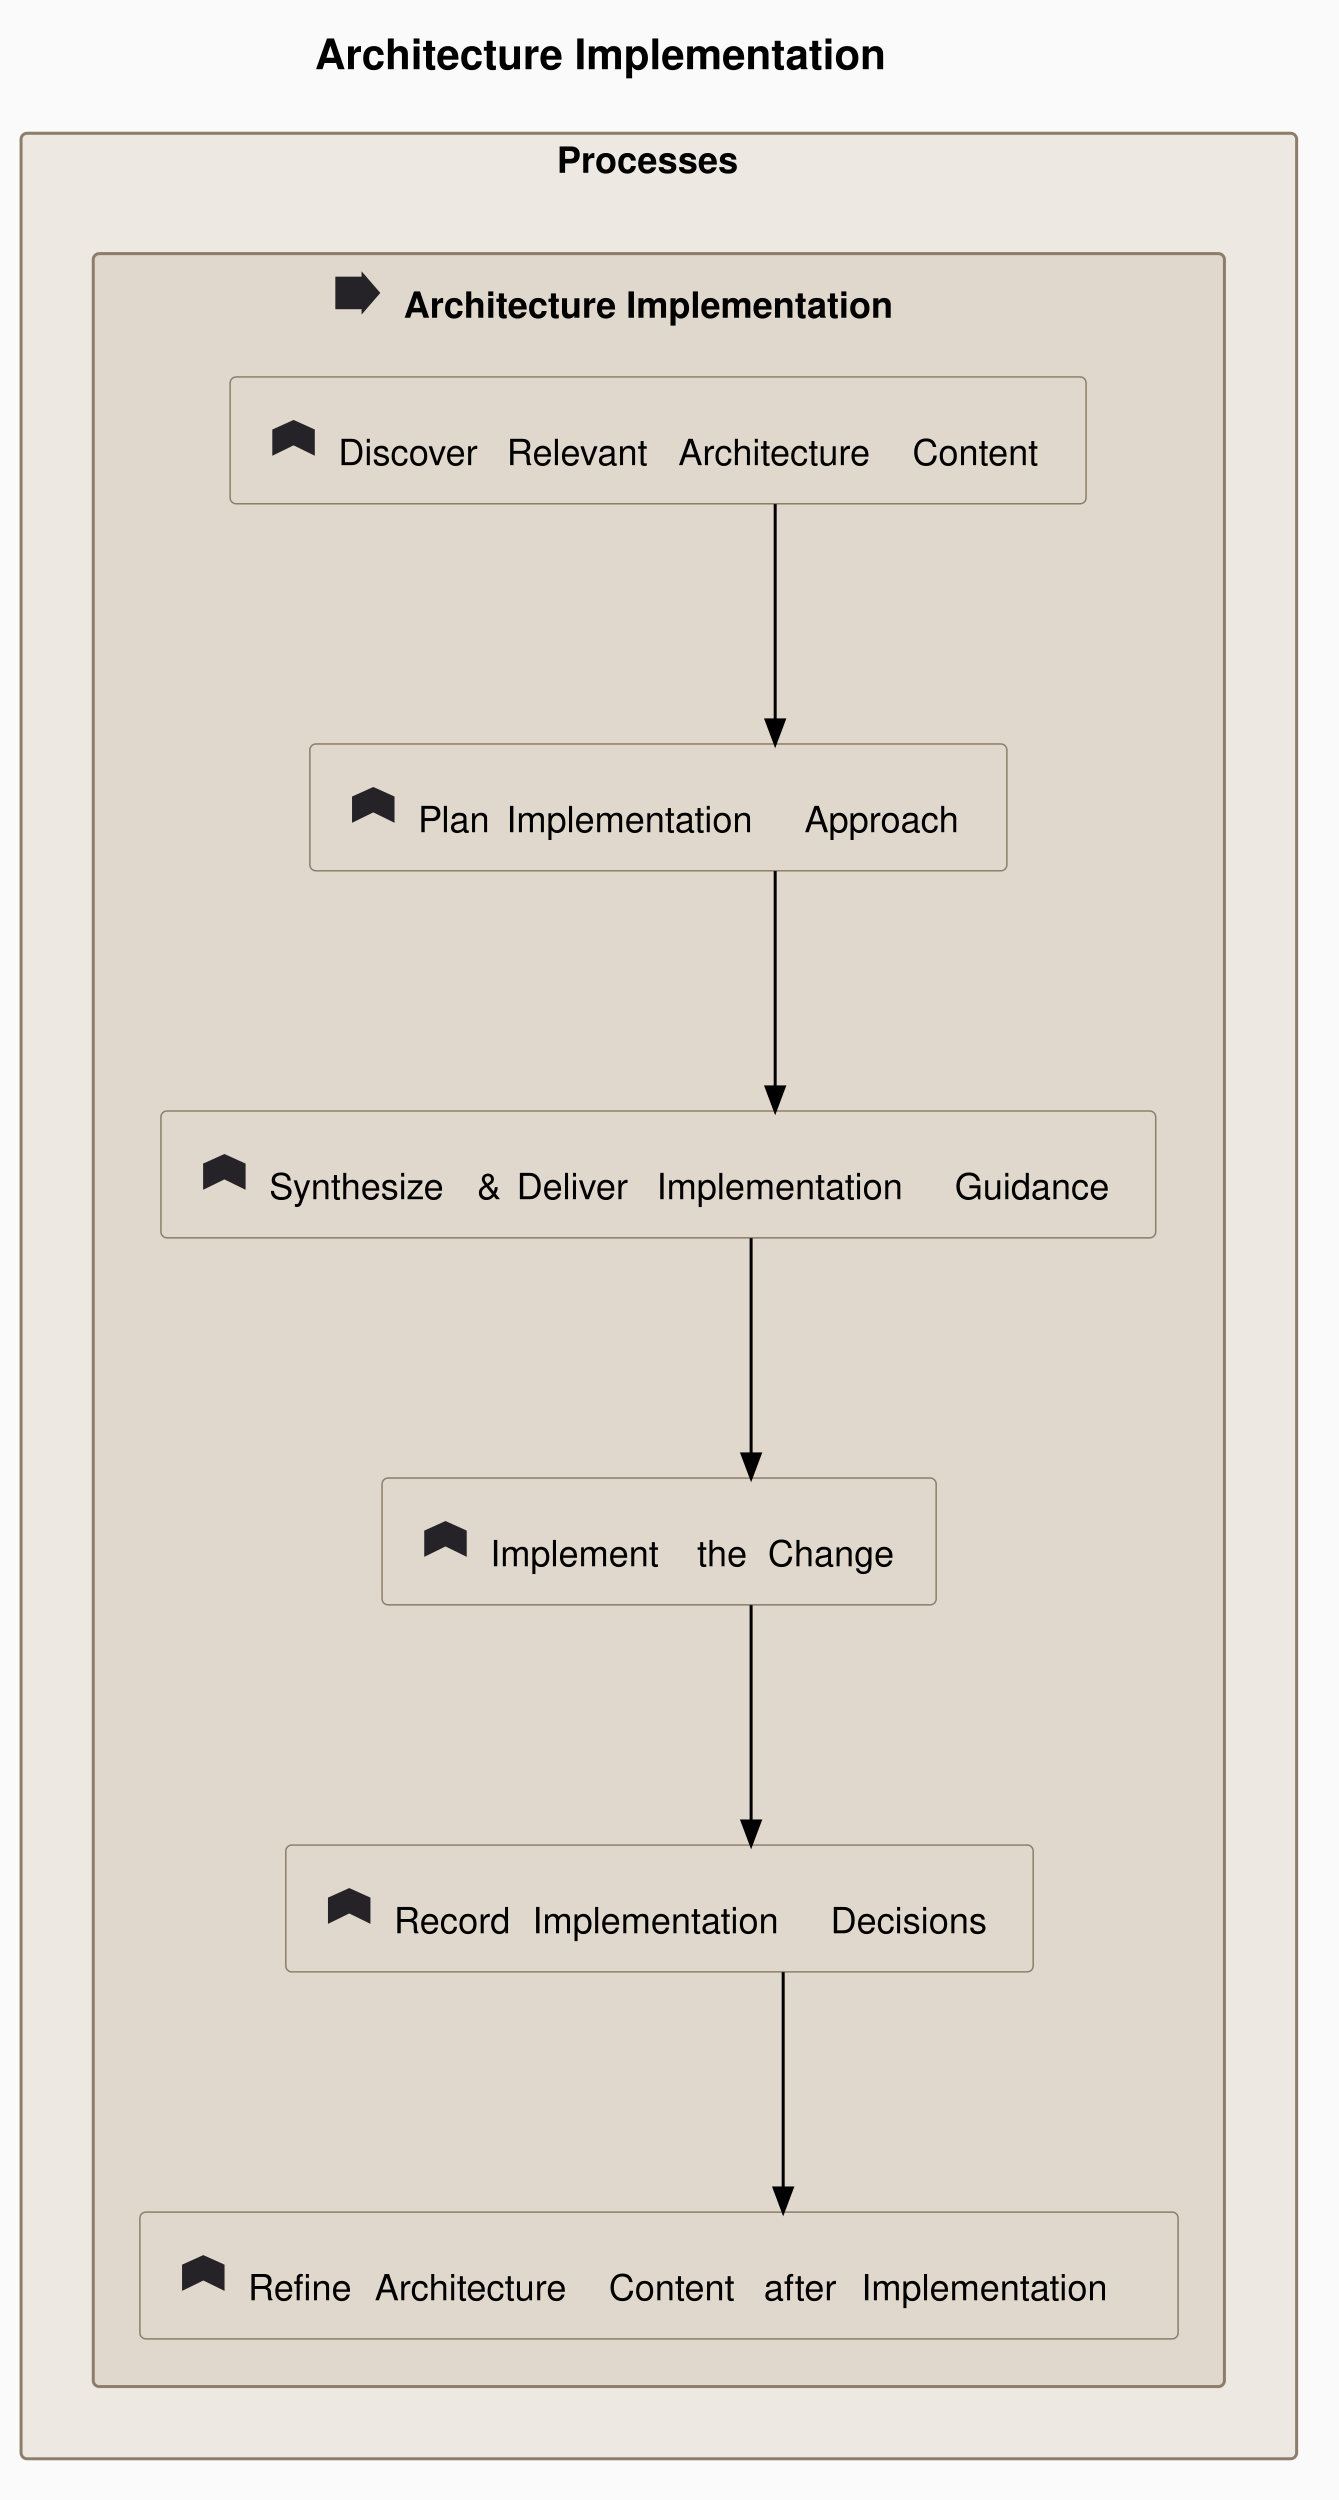
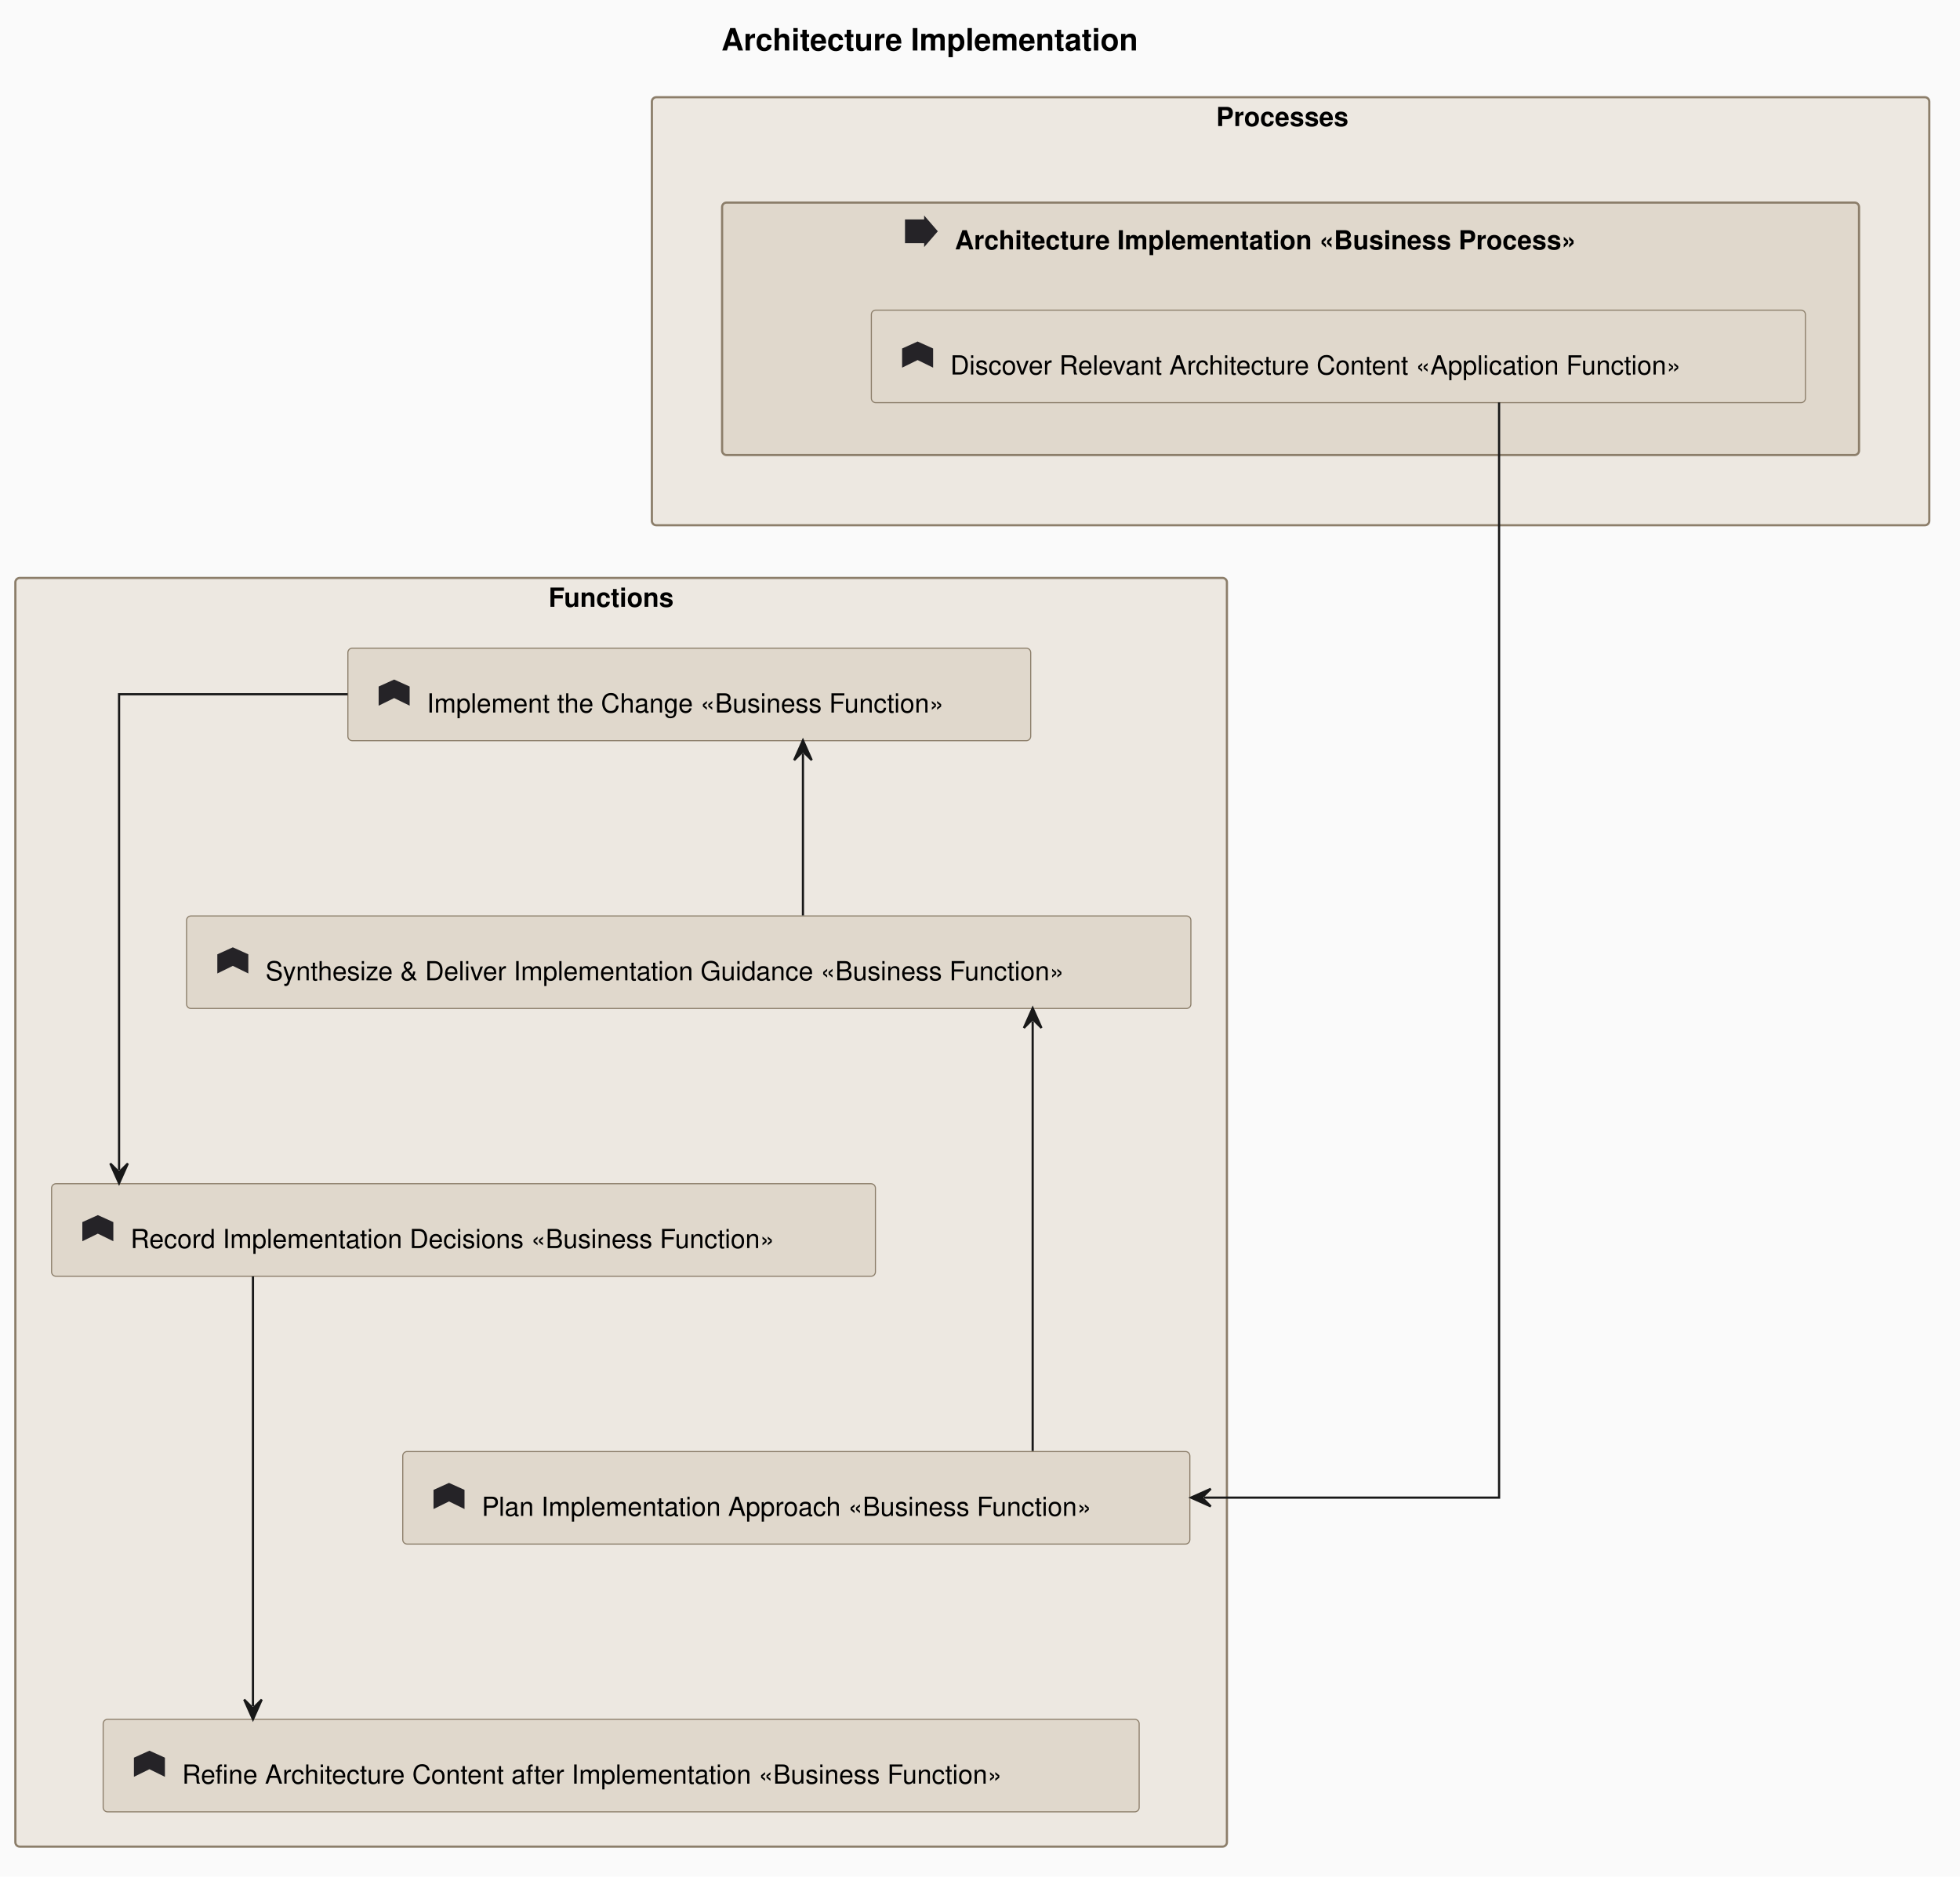
- <svg xmlns="http://www.w3.org/2000/svg" contentStyleType="text/css" data-diagram-type="DESCRIPTION" height="831px" preserveAspectRatio="none" style="width:445px;height:831px;background:#FAFAFA;" version="1.1" viewBox="0 0 445 831" width="445px" zoomAndPan="magnify">
+ <svg xmlns="http://www.w3.org/2000/svg" contentStyleType="text/css" data-diagram-type="DESCRIPTION" height="855px" preserveAspectRatio="none" style="width:893px;height:855px;background:#FAFAFA;" version="1.1" viewBox="0 0 893 855" width="893px" zoomAndPan="magnify">
  <defs />
  <g>
-     <rect fill="#FAFAFA" height="831" style="stroke:none;stroke-width:1;" width="445" x="0" y="0" />
-     <g class="title" data-source-line="63">
-       <text fill="#000000" font-family="'Helvetica Neue, Helvetica, Arial, sans-serif'" font-size="14" font-weight="700" lengthAdjust="spacing" textLength="228.601" x="104.7" y="22.995">Architecture Implementation</text>
+     <rect fill="#FAFAFA" height="855" style="stroke:none;stroke-width:1;" width="893" x="0" y="0" />
+     <g class="title" data-source-line="70">
+       <text fill="#000000" font-family="'Helvetica Neue, Helvetica, Arial, sans-serif'" font-size="14" font-weight="700" lengthAdjust="spacing" textLength="228.601" x="328.7" y="22.995">Architecture Implementation</text>
    </g>
-     <g class="cluster" data-qualified-name="Processes" data-source-line="65" id="ent0002">
-       <rect fill="#EDE8E1" height="773" rx="2" ry="2" style="stroke:#8C7E6A;stroke-width:1;" width="424" x="7" y="44.297" />
-       <text fill="#000000" font-family="'Helvetica Neue, Helvetica, Arial, sans-serif'" font-size="12" font-weight="700" lengthAdjust="spacing" textLength="67.775" x="185.112" y="57.435">Processes</text>
+     <g class="cluster" data-qualified-name="Processes" data-source-line="72" id="ent0002">
+       <rect fill="#EDE8E1" height="195" rx="2" ry="2" style="stroke:#8C7E6A;stroke-width:1;" width="582" x="297" y="44.297" />
+       <text fill="#000000" font-family="'Helvetica Neue, Helvetica, Arial, sans-serif'" font-size="12" font-weight="700" lengthAdjust="spacing" textLength="67.775" x="554.112" y="57.435">Processes</text>
    </g>
-     <g class="cluster" data-qualified-name="Processes.PRC_GHVpDA" data-source-line="66" id="ent0003">
-       <rect fill="#E0D8CC" height="709" rx="2" ry="2" style="stroke:#8C7E6A;stroke-width:1;" width="376" x="31" y="84.297" />
-       <path d="M111.463,91.974 L120.186,91.974 L120.186,90.174 L126.416,97.374 L120.186,104.574 L120.186,102.774 L111.463,102.774" fill="#252327" style="stroke:none;stroke-width:1;" />
-       <text fill="#000000" font-family="'Helvetica Neue, Helvetica, Arial, sans-serif'" font-size="12" font-weight="700" lengthAdjust="spacing" textLength="195.943" x="134.194" y="105.621">Architecture Implementation</text>
+     <g class="cluster" data-qualified-name="Processes.PRC_GHVpDA" data-source-line="73" id="ent0003">
+       <rect fill="#E0D8CC" height="115" rx="2" ry="2" style="stroke:#8C7E6A;stroke-width:1;" width="518" x="329" y="92.297" />
+       <path d="M412.33,99.974 L421.053,99.974 L421.053,98.174 L427.284,105.374 L421.053,112.574 L421.053,110.774 L412.33,110.774" fill="#252327" style="stroke:none;stroke-width:1;" />
+       <text fill="#000000" font-family="'Helvetica Neue, Helvetica, Arial, sans-serif'" font-size="12" font-weight="700" lengthAdjust="spacing" textLength="332.209" x="435.061" y="113.621">Architecture Implementation «Business Process»</text>
    </g>
-     <g class="entity" data-qualified-name="Processes.PRC_GHVpDA.FNC_lLdx12" data-source-line="67" id="ent0004">
-       <rect fill="#E0D8CC" height="42.154" rx="2" ry="2" style="stroke:#8C7E6A;stroke-width:0.5;" width="284.515" x="76.5" y="125.297" />
-       <path d="M90.515,151.497 L90.515,142.774 L97.577,139.589 L104.638,142.774 L104.638,151.497 L97.577,148.035" fill="#252327" style="stroke:none;stroke-width:0.5;" />
-       <text fill="#000000" font-family="'Helvetica Neue, Helvetica, Arial, sans-serif'" font-size="12" lengthAdjust="spacing" textLength="3.814" x="108.654" y="154.621"> </text>
-       <text fill="#000000" font-family="'Helvetica Neue, Helvetica, Arial, sans-serif'" font-size="12" lengthAdjust="spacing" textLength="52.184" x="112.468" y="154.621">Discover</text>
-       <text fill="#000000" font-family="'Helvetica Neue, Helvetica, Arial, sans-serif'" font-size="12" lengthAdjust="spacing" textLength="3.814" x="164.652" y="154.621"> </text>
-       <text fill="#000000" font-family="'Helvetica Neue, Helvetica, Arial, sans-serif'" font-size="12" lengthAdjust="spacing" textLength="53.203" x="168.466" y="154.621">Relevant</text>
-       <text fill="#000000" font-family="'Helvetica Neue, Helvetica, Arial, sans-serif'" font-size="12" lengthAdjust="spacing" textLength="3.814" x="221.669" y="154.621"> </text>
-       <text fill="#000000" font-family="'Helvetica Neue, Helvetica, Arial, sans-serif'" font-size="12" lengthAdjust="spacing" textLength="73.992" x="225.484" y="154.621">Architecture</text>
-       <text fill="#000000" font-family="'Helvetica Neue, Helvetica, Arial, sans-serif'" font-size="12" lengthAdjust="spacing" textLength="3.814" x="299.476" y="154.621"> </text>
-       <text fill="#000000" font-family="'Helvetica Neue, Helvetica, Arial, sans-serif'" font-size="12" lengthAdjust="spacing" textLength="47.725" x="303.291" y="154.621">Content</text>
+     <g class="cluster" data-qualified-name="Functions" data-source-line="78" id="ent0005">
+       <rect fill="#EDE8E1" height="578" rx="2" ry="2" style="stroke:#8C7E6A;stroke-width:1;" width="552" x="7" y="263.297" />
+       <text fill="#000000" font-family="'Helvetica Neue, Helvetica, Arial, sans-serif'" font-size="12" font-weight="700" lengthAdjust="spacing" textLength="66.176" x="249.912" y="276.435">Functions</text>
    </g>
-     <g class="entity" data-qualified-name="Processes.PRC_GHVpDA.FNC_4LZhtI" data-source-line="68" id="ent0005">
-       <rect fill="#E0D8CC" height="42.154" rx="2" ry="2" style="stroke:#8C7E6A;stroke-width:0.5;" width="184.179" x="127" y="491.297" />
-       <path d="M141.015,517.497 L141.015,508.774 L148.077,505.589 L155.138,508.774 L155.138,517.497 L148.077,514.035" fill="#252327" style="stroke:none;stroke-width:0.5;" />
-       <text fill="#000000" font-family="'Helvetica Neue, Helvetica, Arial, sans-serif'" font-size="12" lengthAdjust="spacing" textLength="3.814" x="159.154" y="520.621"> </text>
-       <text fill="#000000" font-family="'Helvetica Neue, Helvetica, Arial, sans-serif'" font-size="12" lengthAdjust="spacing" textLength="64.945" x="162.968" y="520.621">Implement</text>
-       <text fill="#000000" font-family="'Helvetica Neue, Helvetica, Arial, sans-serif'" font-size="12" lengthAdjust="spacing" textLength="3.814" x="227.914" y="520.621"> </text>
-       <text fill="#000000" font-family="'Helvetica Neue, Helvetica, Arial, sans-serif'" font-size="12" lengthAdjust="spacing" textLength="19.693" x="231.728" y="520.621">the</text>
-       <text fill="#000000" font-family="'Helvetica Neue, Helvetica, Arial, sans-serif'" font-size="12" lengthAdjust="spacing" textLength="3.814" x="251.421" y="520.621"> </text>
-       <text fill="#000000" font-family="'Helvetica Neue, Helvetica, Arial, sans-serif'" font-size="12" lengthAdjust="spacing" textLength="45.943" x="255.236" y="520.621">Change</text>
+     <g class="entity" data-qualified-name="Processes.PRC_GHVpDA.FNC_lLdx12" data-source-line="74" id="ent0004">
+       <rect fill="#E0D8CC" height="42.154" rx="2" ry="2" style="stroke:#8C7E6A;stroke-width:0.5;" width="425.574" x="397" y="141.297" />
+       <path d="M411.015,167.497 L411.015,158.774 L418.077,155.589 L425.139,158.774 L425.139,167.497 L418.077,164.035" fill="#252327" style="stroke:none;stroke-width:0.5;" />
+       <text fill="#000000" font-family="'Helvetica Neue, Helvetica, Arial, sans-serif'" font-size="12" lengthAdjust="spacing" textLength="379.606" x="432.968" y="170.621">Discover Relevant Architecture Content «Application Function»</text>
    </g>
-     <g class="entity" data-qualified-name="Processes.PRC_GHVpDA.FNC_TSs7wk" data-source-line="69" id="ent0006">
-       <rect fill="#E0D8CC" height="42.154" rx="2" ry="2" style="stroke:#8C7E6A;stroke-width:0.5;" width="231.687" x="103" y="247.297" />
-       <path d="M117.015,273.497 L117.015,264.774 L124.077,261.589 L131.138,264.774 L131.138,273.497 L124.077,270.035" fill="#252327" style="stroke:none;stroke-width:0.5;" />
-       <text fill="#000000" font-family="'Helvetica Neue, Helvetica, Arial, sans-serif'" font-size="12" lengthAdjust="spacing" textLength="3.814" x="135.154" y="276.621"> </text>
-       <text fill="#000000" font-family="'Helvetica Neue, Helvetica, Arial, sans-serif'" font-size="12" lengthAdjust="spacing" textLength="25.529" x="138.968" y="276.621">Plan</text>
-       <text fill="#000000" font-family="'Helvetica Neue, Helvetica, Arial, sans-serif'" font-size="12" lengthAdjust="spacing" textLength="3.814" x="164.498" y="276.621"> </text>
-       <text fill="#000000" font-family="'Helvetica Neue, Helvetica, Arial, sans-serif'" font-size="12" lengthAdjust="spacing" textLength="95.285" x="168.312" y="276.621">Implementation</text>
-       <text fill="#000000" font-family="'Helvetica Neue, Helvetica, Arial, sans-serif'" font-size="12" lengthAdjust="spacing" textLength="3.814" x="263.597" y="276.621"> </text>
-       <text fill="#000000" font-family="'Helvetica Neue, Helvetica, Arial, sans-serif'" font-size="12" lengthAdjust="spacing" textLength="57.275" x="267.412" y="276.621">Approach</text>
+     <g class="entity" data-qualified-name="Functions.FNC_4LZhtI" data-source-line="79" id="ent0006">
+       <rect fill="#E0D8CC" height="42.154" rx="2" ry="2" style="stroke:#8C7E6A;stroke-width:0.5;" width="311.105" x="158.5" y="295.297" />
+       <path d="M172.515,321.497 L172.515,312.774 L179.577,309.589 L186.638,312.774 L186.638,321.497 L179.577,318.035" fill="#252327" style="stroke:none;stroke-width:0.5;" />
+       <text fill="#000000" font-family="'Helvetica Neue, Helvetica, Arial, sans-serif'" font-size="12" lengthAdjust="spacing" textLength="265.137" x="194.468" y="324.621">Implement the Change «Business Function»</text>
    </g>
-     <g class="entity" data-qualified-name="Processes.PRC_GHVpDA.FNC_LxeSn1" data-source-line="70" id="ent0007">
-       <rect fill="#E0D8CC" height="42.154" rx="2" ry="2" style="stroke:#8C7E6A;stroke-width:0.5;" width="248.433" x="95" y="613.297" />
-       <path d="M109.015,639.497 L109.015,630.774 L116.077,627.589 L123.138,630.774 L123.138,639.497 L116.077,636.035" fill="#252327" style="stroke:none;stroke-width:0.5;" />
-       <text fill="#000000" font-family="'Helvetica Neue, Helvetica, Arial, sans-serif'" font-size="12" lengthAdjust="spacing" textLength="3.814" x="127.154" y="642.621"> </text>
-       <text fill="#000000" font-family="'Helvetica Neue, Helvetica, Arial, sans-serif'" font-size="12" lengthAdjust="spacing" textLength="42.211" x="130.968" y="642.621">Record</text>
-       <text fill="#000000" font-family="'Helvetica Neue, Helvetica, Arial, sans-serif'" font-size="12" lengthAdjust="spacing" textLength="3.814" x="173.179" y="642.621"> </text>
-       <text fill="#000000" font-family="'Helvetica Neue, Helvetica, Arial, sans-serif'" font-size="12" lengthAdjust="spacing" textLength="95.285" x="176.994" y="642.621">Implementation</text>
-       <text fill="#000000" font-family="'Helvetica Neue, Helvetica, Arial, sans-serif'" font-size="12" lengthAdjust="spacing" textLength="3.814" x="272.279" y="642.621"> </text>
-       <text fill="#000000" font-family="'Helvetica Neue, Helvetica, Arial, sans-serif'" font-size="12" lengthAdjust="spacing" textLength="57.34" x="276.093" y="642.621">Decisions</text>
+     <g class="entity" data-qualified-name="Functions.FNC_4ce2Qt" data-source-line="80" id="ent0007">
+       <rect fill="#E0D8CC" height="42.154" rx="2" ry="2" style="stroke:#8C7E6A;stroke-width:0.5;" width="457.584" x="85" y="417.297" />
+       <path d="M99.015,443.497 L99.015,434.774 L106.077,431.589 L113.138,434.774 L113.138,443.497 L106.077,440.035" fill="#252327" style="stroke:none;stroke-width:0.5;" />
+       <text fill="#000000" font-family="'Helvetica Neue, Helvetica, Arial, sans-serif'" font-size="12" lengthAdjust="spacing" textLength="411.615" x="120.968" y="446.621">Synthesize &amp; Deliver Implementation Guidance «Business Function»</text>
    </g>
-     <g class="entity" data-qualified-name="Processes.PRC_GHVpDA.FNC_4ce2Qt" data-source-line="71" id="ent0008">
-       <rect fill="#E0D8CC" height="42.154" rx="2" ry="2" style="stroke:#8C7E6A;stroke-width:0.5;" width="330.658" x="53.5" y="369.297" />
-       <path d="M67.515,395.497 L67.515,386.774 L74.577,383.589 L81.638,386.774 L81.638,395.497 L74.577,392.035" fill="#252327" style="stroke:none;stroke-width:0.5;" />
-       <text fill="#000000" font-family="'Helvetica Neue, Helvetica, Arial, sans-serif'" font-size="12" lengthAdjust="spacing" textLength="3.814" x="85.654" y="398.621"> </text>
-       <text fill="#000000" font-family="'Helvetica Neue, Helvetica, Arial, sans-serif'" font-size="12" lengthAdjust="spacing" textLength="65.285" x="89.468" y="398.621">Synthesize</text>
-       <text fill="#000000" font-family="'Helvetica Neue, Helvetica, Arial, sans-serif'" font-size="12" lengthAdjust="spacing" textLength="3.814" x="154.754" y="398.621"> </text>
-       <text fill="#000000" font-family="'Helvetica Neue, Helvetica, Arial, sans-serif'" font-size="12" lengthAdjust="spacing" textLength="9.357" x="158.568" y="398.621">&amp;</text>
-       <text fill="#000000" font-family="'Helvetica Neue, Helvetica, Arial, sans-serif'" font-size="12" lengthAdjust="spacing" textLength="3.814" x="167.925" y="398.621"> </text>
-       <text fill="#000000" font-family="'Helvetica Neue, Helvetica, Arial, sans-serif'" font-size="12" lengthAdjust="spacing" textLength="42.709" x="171.74" y="398.621">Deliver</text>
-       <text fill="#000000" font-family="'Helvetica Neue, Helvetica, Arial, sans-serif'" font-size="12" lengthAdjust="spacing" textLength="3.814" x="214.449" y="398.621"> </text>
-       <text fill="#000000" font-family="'Helvetica Neue, Helvetica, Arial, sans-serif'" font-size="12" lengthAdjust="spacing" textLength="95.285" x="218.263" y="398.621">Implementation</text>
-       <text fill="#000000" font-family="'Helvetica Neue, Helvetica, Arial, sans-serif'" font-size="12" lengthAdjust="spacing" textLength="3.814" x="313.548" y="398.621"> </text>
-       <text fill="#000000" font-family="'Helvetica Neue, Helvetica, Arial, sans-serif'" font-size="12" lengthAdjust="spacing" textLength="56.795" x="317.363" y="398.621">Guidance</text>
+     <g class="entity" data-qualified-name="Functions.FNC_LxeSn1" data-source-line="81" id="ent0008">
+       <rect fill="#E0D8CC" height="42.154" rx="2" ry="2" style="stroke:#8C7E6A;stroke-width:0.5;" width="375.359" x="23.5" y="539.297" />
+       <path d="M37.515,565.497 L37.515,556.774 L44.577,553.589 L51.639,556.774 L51.639,565.497 L44.577,562.035" fill="#252327" style="stroke:none;stroke-width:0.5;" />
+       <text fill="#000000" font-family="'Helvetica Neue, Helvetica, Arial, sans-serif'" font-size="12" lengthAdjust="spacing" textLength="329.391" x="59.468" y="568.621">Record Implementation Decisions «Business Function»</text>
    </g>
-     <g class="entity" data-qualified-name="Processes.PRC_GHVpDA.FNC_fCdnJ2" data-source-line="72" id="ent0009">
-       <rect fill="#E0D8CC" height="42.154" rx="2" ry="2" style="stroke:#8C7E6A;stroke-width:0.5;" width="345.095" x="46.5" y="735.297" />
-       <path d="M60.515,761.497 L60.515,752.774 L67.577,749.589 L74.638,752.774 L74.638,761.497 L67.577,758.035" fill="#252327" style="stroke:none;stroke-width:0.5;" />
-       <text fill="#000000" font-family="'Helvetica Neue, Helvetica, Arial, sans-serif'" font-size="12" lengthAdjust="spacing" textLength="3.814" x="78.654" y="764.621"> </text>
-       <text fill="#000000" font-family="'Helvetica Neue, Helvetica, Arial, sans-serif'" font-size="12" lengthAdjust="spacing" textLength="38.268" x="82.468" y="764.621">Refine</text>
-       <text fill="#000000" font-family="'Helvetica Neue, Helvetica, Arial, sans-serif'" font-size="12" lengthAdjust="spacing" textLength="3.814" x="120.736" y="764.621"> </text>
-       <text fill="#000000" font-family="'Helvetica Neue, Helvetica, Arial, sans-serif'" font-size="12" lengthAdjust="spacing" textLength="73.992" x="124.55" y="764.621">Architecture</text>
-       <text fill="#000000" font-family="'Helvetica Neue, Helvetica, Arial, sans-serif'" font-size="12" lengthAdjust="spacing" textLength="3.814" x="198.542" y="764.621"> </text>
-       <text fill="#000000" font-family="'Helvetica Neue, Helvetica, Arial, sans-serif'" font-size="12" lengthAdjust="spacing" textLength="47.725" x="202.357" y="764.621">Content</text>
-       <text fill="#000000" font-family="'Helvetica Neue, Helvetica, Arial, sans-serif'" font-size="12" lengthAdjust="spacing" textLength="3.814" x="250.082" y="764.621"> </text>
-       <text fill="#000000" font-family="'Helvetica Neue, Helvetica, Arial, sans-serif'" font-size="12" lengthAdjust="spacing" textLength="28.6" x="253.896" y="764.621">after</text>
-       <text fill="#000000" font-family="'Helvetica Neue, Helvetica, Arial, sans-serif'" font-size="12" lengthAdjust="spacing" textLength="3.814" x="282.496" y="764.621"> </text>
-       <text fill="#000000" font-family="'Helvetica Neue, Helvetica, Arial, sans-serif'" font-size="12" lengthAdjust="spacing" textLength="95.285" x="286.31" y="764.621">Implementation</text>
+     <g class="entity" data-qualified-name="Functions.FNC_TSs7wk" data-source-line="82" id="ent0009">
+       <rect fill="#E0D8CC" height="42.154" rx="2" ry="2" style="stroke:#8C7E6A;stroke-width:0.5;" width="358.613" x="183.5" y="661.297" />
+       <path d="M197.515,687.497 L197.515,678.774 L204.577,675.589 L211.638,678.774 L211.638,687.497 L204.577,684.035" fill="#252327" style="stroke:none;stroke-width:0.5;" />
+       <text fill="#000000" font-family="'Helvetica Neue, Helvetica, Arial, sans-serif'" font-size="12" lengthAdjust="spacing" textLength="312.644" x="219.468" y="690.621">Plan Implementation Approach «Business Function»</text>
    </g>
-     <g class="link" data-entity-1="ent0004" data-entity-2="ent0006" data-link-type="dependency" data-source-line="349" id="lnk15">
-       <path d="M257.67,167.547 C257.67,189.937 257.67,216.987 257.67,239.287" fill="none" id="FNC_lLdx12-to-FNC_TSs7wk" style="stroke:#000000;stroke-width:1;" />
-       <polygon fill="#000000" points="257.67,247.287,260.67,239.287,254.67,239.287,257.67,247.287" style="stroke:#000000;stroke-width:1;" />
-       <text fill="#000000" font-family="'Helvetica Neue, Helvetica, Arial, sans-serif'" font-size="12" lengthAdjust="spacing" textLength="3.814" x="253.67" y="204.555"> </text>
+     <g class="entity" data-qualified-name="Functions.FNC_fCdnJ2" data-source-line="83" id="ent0010">
+       <rect fill="#E0D8CC" height="42.154" rx="2" ry="2" style="stroke:#8C7E6A;stroke-width:0.5;" width="472.021" x="47" y="783.297" />
+       <path d="M61.015,809.497 L61.015,800.774 L68.077,797.589 L75.138,800.774 L75.138,809.497 L68.077,806.035" fill="#252327" style="stroke:none;stroke-width:0.5;" />
+       <text fill="#000000" font-family="'Helvetica Neue, Helvetica, Arial, sans-serif'" font-size="12" lengthAdjust="spacing" textLength="426.053" x="82.968" y="812.621">Refine Architecture Content after Implementation «Business Function»</text>
    </g>
-     <g class="link" data-entity-1="ent0006" data-entity-2="ent0008" data-link-type="dependency" data-source-line="349" id="lnk17">
-       <path d="M257.67,289.547 C257.67,311.937 257.67,338.987 257.67,361.287" fill="none" id="FNC_TSs7wk-to-FNC_4ce2Qt" style="stroke:#000000;stroke-width:1;" />
-       <polygon fill="#000000" points="257.67,369.287,260.67,361.287,254.67,361.287,257.67,369.287" style="stroke:#000000;stroke-width:1;" />
-       <text fill="#000000" font-family="'Helvetica Neue, Helvetica, Arial, sans-serif'" font-size="12" lengthAdjust="spacing" textLength="3.814" x="253.67" y="326.555"> </text>
+     <g class="link" data-entity-1="ent0007" data-entity-2="ent0006" data-link-type="dependency" data-source-line="95" id="lnk19">
+       <path d="M365.83,417.047 C365.83,394.657 365.83,365.607 365.83,343.307" fill="none" id="FNC_4ce2Qt-to-FNC_4LZhtI" style="stroke:#181818;stroke-width:1;" />
+       <polygon fill="#181818" points="365.83,337.307,361.83,346.307,365.83,342.307,369.83,346.307,365.83,337.307" style="stroke:#181818;stroke-width:1;" />
    </g>
-     <g class="link" data-entity-1="ent0008" data-entity-2="ent0005" data-link-type="dependency" data-source-line="349" id="lnk18">
-       <path d="M249.67,411.547 C249.67,433.937 249.67,460.987 249.67,483.287" fill="none" id="FNC_4ce2Qt-to-FNC_4LZhtI" style="stroke:#000000;stroke-width:1;" />
-       <polygon fill="#000000" points="249.67,491.287,252.67,483.287,246.67,483.287,249.67,491.287" style="stroke:#000000;stroke-width:1;" />
-       <text fill="#000000" font-family="'Helvetica Neue, Helvetica, Arial, sans-serif'" font-size="12" lengthAdjust="spacing" textLength="3.814" x="245.67" y="448.555"> </text>
+     <g class="link" data-entity-1="ent0004" data-entity-2="ent0009" data-link-type="dependency" data-source-line="92" id="lnk16">
+       <path d="M683,183.327 C683,280.607 683,682.297 683,682.297 C683,682.297 621.59,682.297 548.64,682.297" fill="none" id="FNC_lLdx12-to-FNC_TSs7wk" style="stroke:#181818;stroke-width:1;" />
+       <polygon fill="#181818" points="542.64,682.297,551.64,686.297,547.64,682.297,551.64,678.297,542.64,682.297" style="stroke:#181818;stroke-width:1;" />
    </g>
-     <g class="link" data-entity-1="ent0005" data-entity-2="ent0007" data-link-type="dependency" data-source-line="349" id="lnk16">
-       <path d="M249.67,533.547 C249.67,555.937 249.67,582.987 249.67,605.287" fill="none" id="FNC_4LZhtI-to-FNC_LxeSn1" style="stroke:#000000;stroke-width:1;" />
-       <polygon fill="#000000" points="249.67,613.287,252.67,605.287,246.67,605.287,249.67,613.287" style="stroke:#000000;stroke-width:1;" />
-       <text fill="#000000" font-family="'Helvetica Neue, Helvetica, Arial, sans-serif'" font-size="12" lengthAdjust="spacing" textLength="3.814" x="245.67" y="570.556"> </text>
+     <g class="link" data-entity-1="ent0006" data-entity-2="ent0008" data-link-type="dependency" data-source-line="93" id="lnk17">
+       <path d="M158.4,316.297 C103.08,316.297 54.25,316.297 54.25,316.297 C54.25,316.297 54.25,473.707 54.25,533.067" fill="none" id="FNC_4LZhtI-to-FNC_LxeSn1" style="stroke:#181818;stroke-width:1;" />
+       <polygon fill="#181818" points="54.25,539.067,58.25,530.067,54.25,534.067,50.25,530.067,54.25,539.067" style="stroke:#181818;stroke-width:1;" />
    </g>
-     <g class="link" data-entity-1="ent0007" data-entity-2="ent0009" data-link-type="dependency" data-source-line="349" id="lnk19">
-       <path d="M260.33,655.547 C260.33,677.937 260.33,704.987 260.33,727.287" fill="none" id="FNC_LxeSn1-to-FNC_fCdnJ2" style="stroke:#000000;stroke-width:1;" />
-       <polygon fill="#000000" points="260.33,735.287,263.33,727.287,257.33,727.287,260.33,735.287" style="stroke:#000000;stroke-width:1;" />
-       <text fill="#000000" font-family="'Helvetica Neue, Helvetica, Arial, sans-serif'" font-size="12" lengthAdjust="spacing" textLength="3.814" x="256.33" y="692.556"> </text>
+     <g class="link" data-entity-1="ent0009" data-entity-2="ent0007" data-link-type="dependency" data-source-line="94" id="lnk18">
+       <path d="M470.5,661.067 C470.5,614.807 470.5,511.357 470.5,465.297" fill="none" id="FNC_TSs7wk-to-FNC_4ce2Qt" style="stroke:#181818;stroke-width:1;" />
+       <polygon fill="#181818" points="470.5,459.297,466.5,468.297,470.5,464.297,474.5,468.297,470.5,459.297" style="stroke:#181818;stroke-width:1;" />
+     </g>
+     <g class="link" data-entity-1="ent0008" data-entity-2="ent0010" data-link-type="dependency" data-source-line="96" id="lnk20">
+       <path d="M115.25,581.527 C115.25,627.787 115.25,731.237 115.25,777.297" fill="none" id="FNC_LxeSn1-to-FNC_fCdnJ2" style="stroke:#181818;stroke-width:1;" />
+       <polygon fill="#181818" points="115.25,783.297,119.25,774.297,115.25,778.297,111.25,774.297,115.25,783.297" style="stroke:#181818;stroke-width:1;" />
    </g>
  </g>
</svg>
